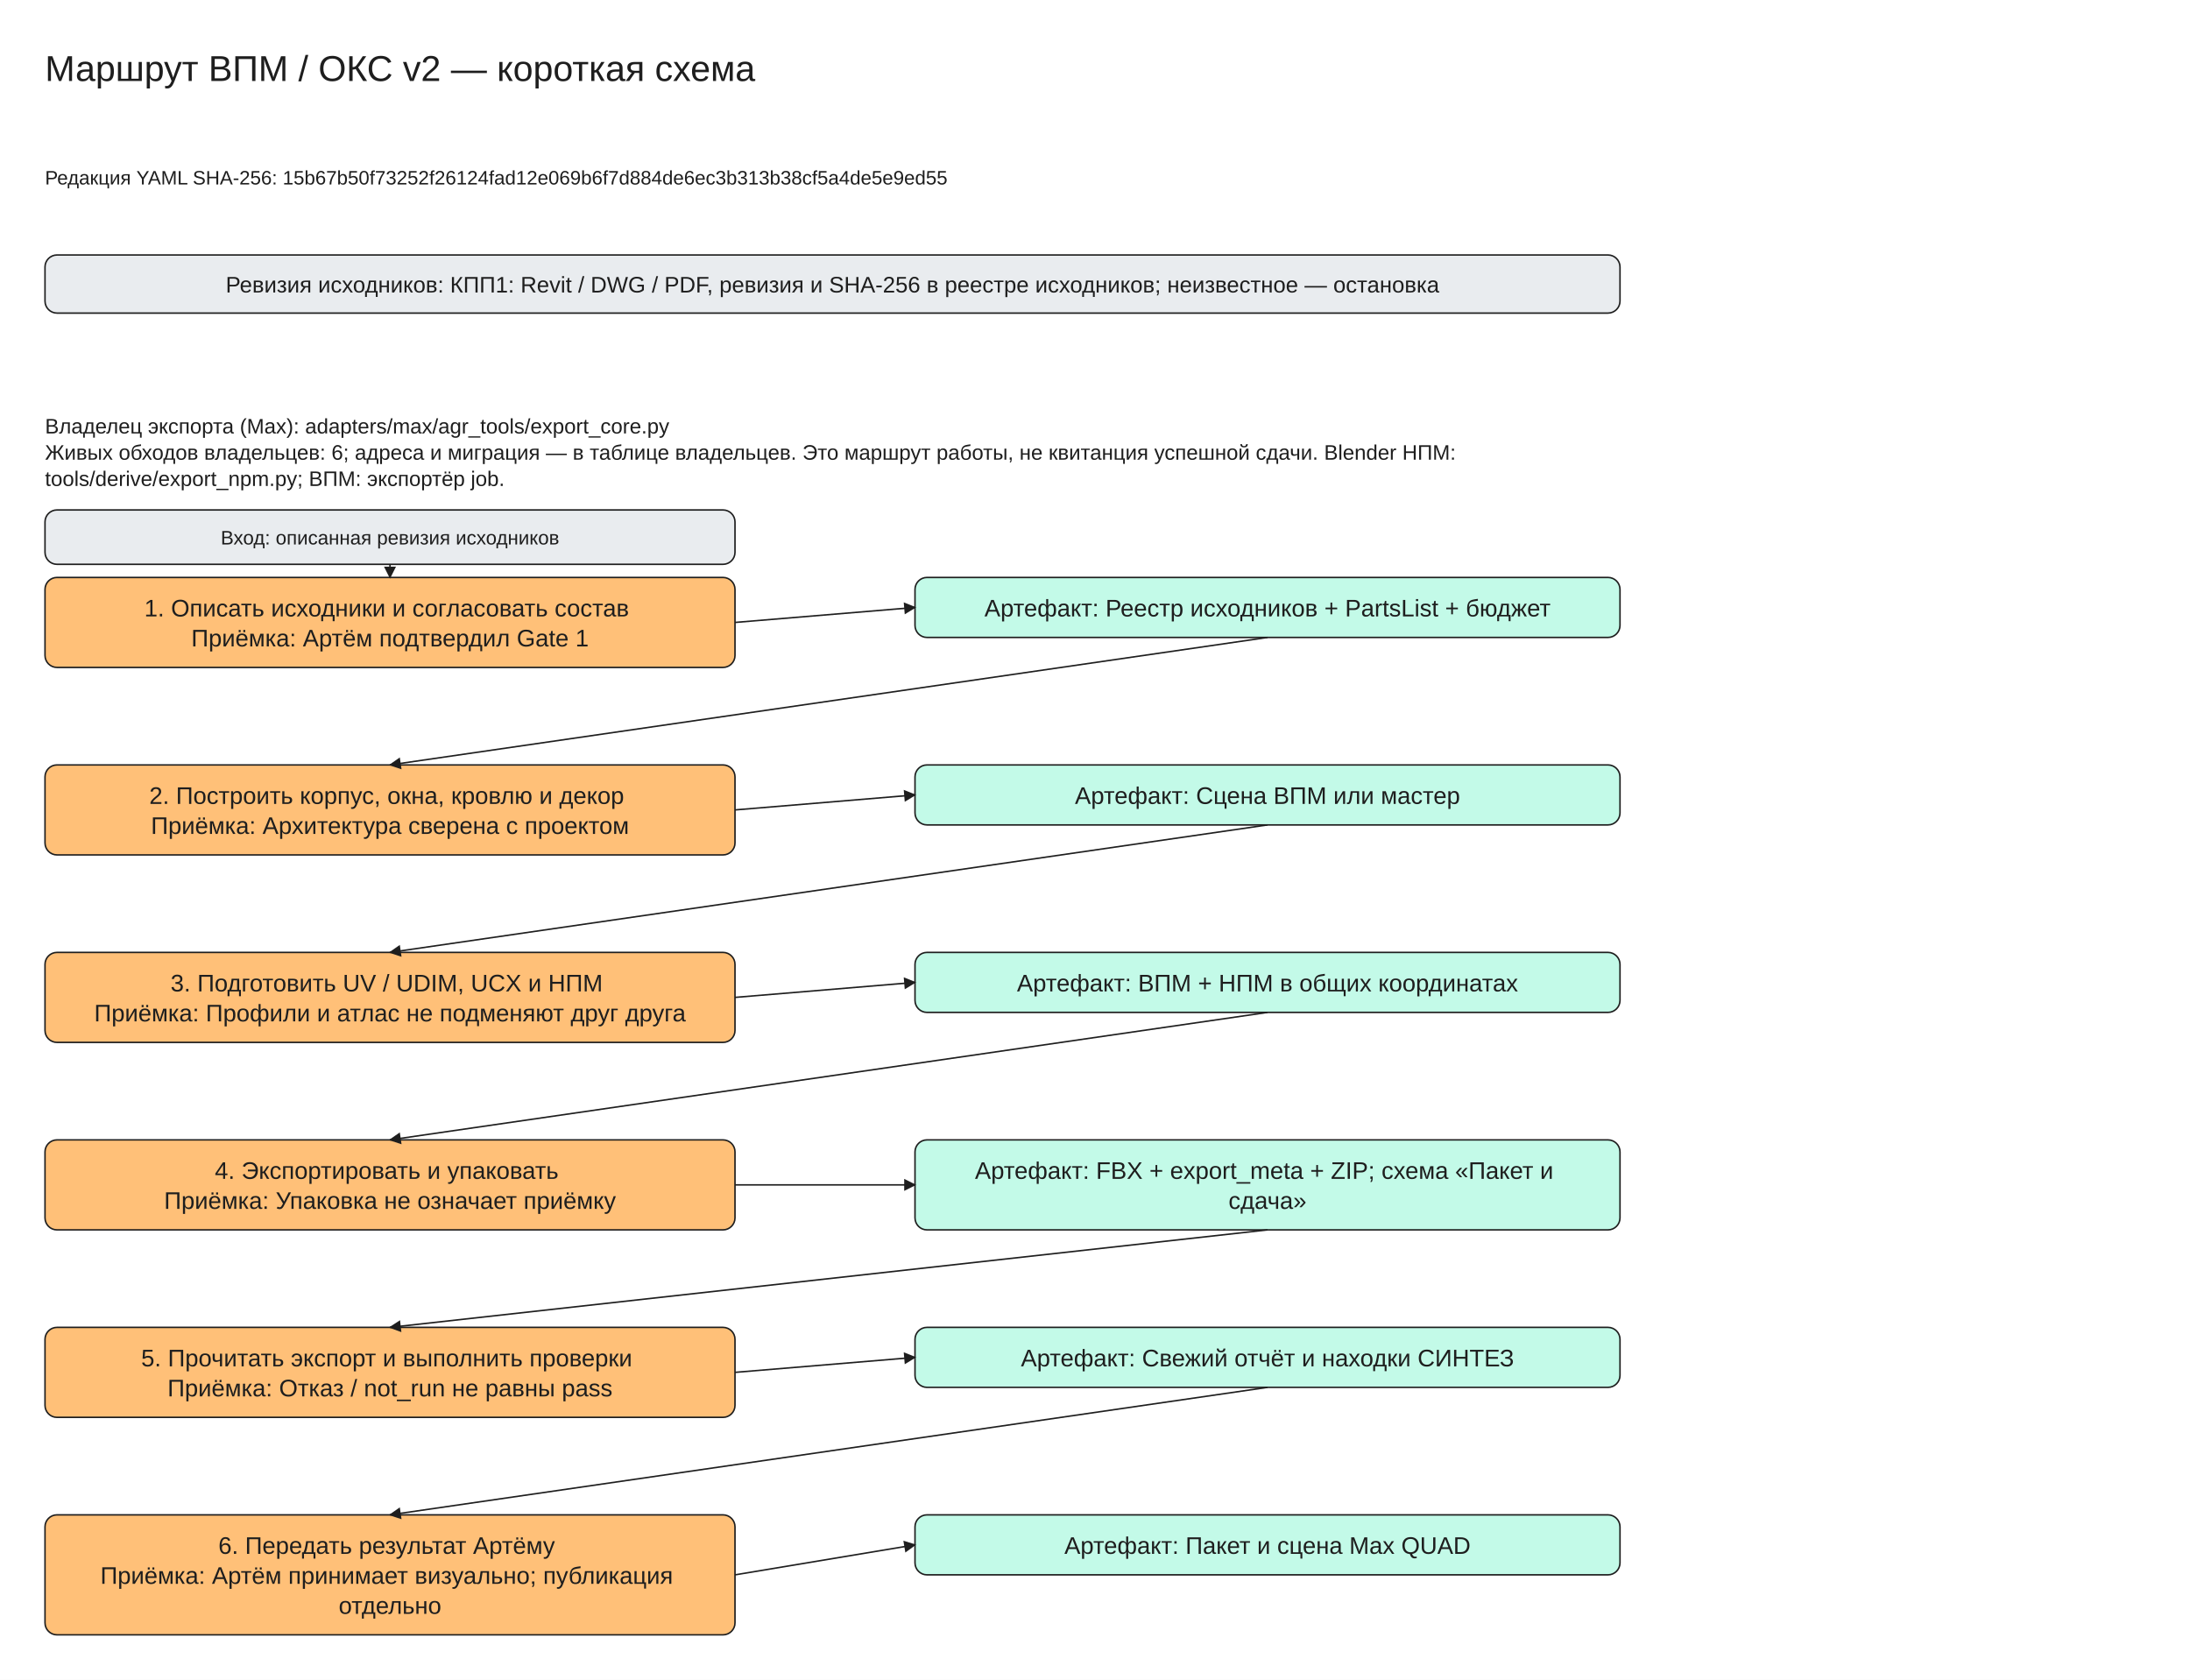
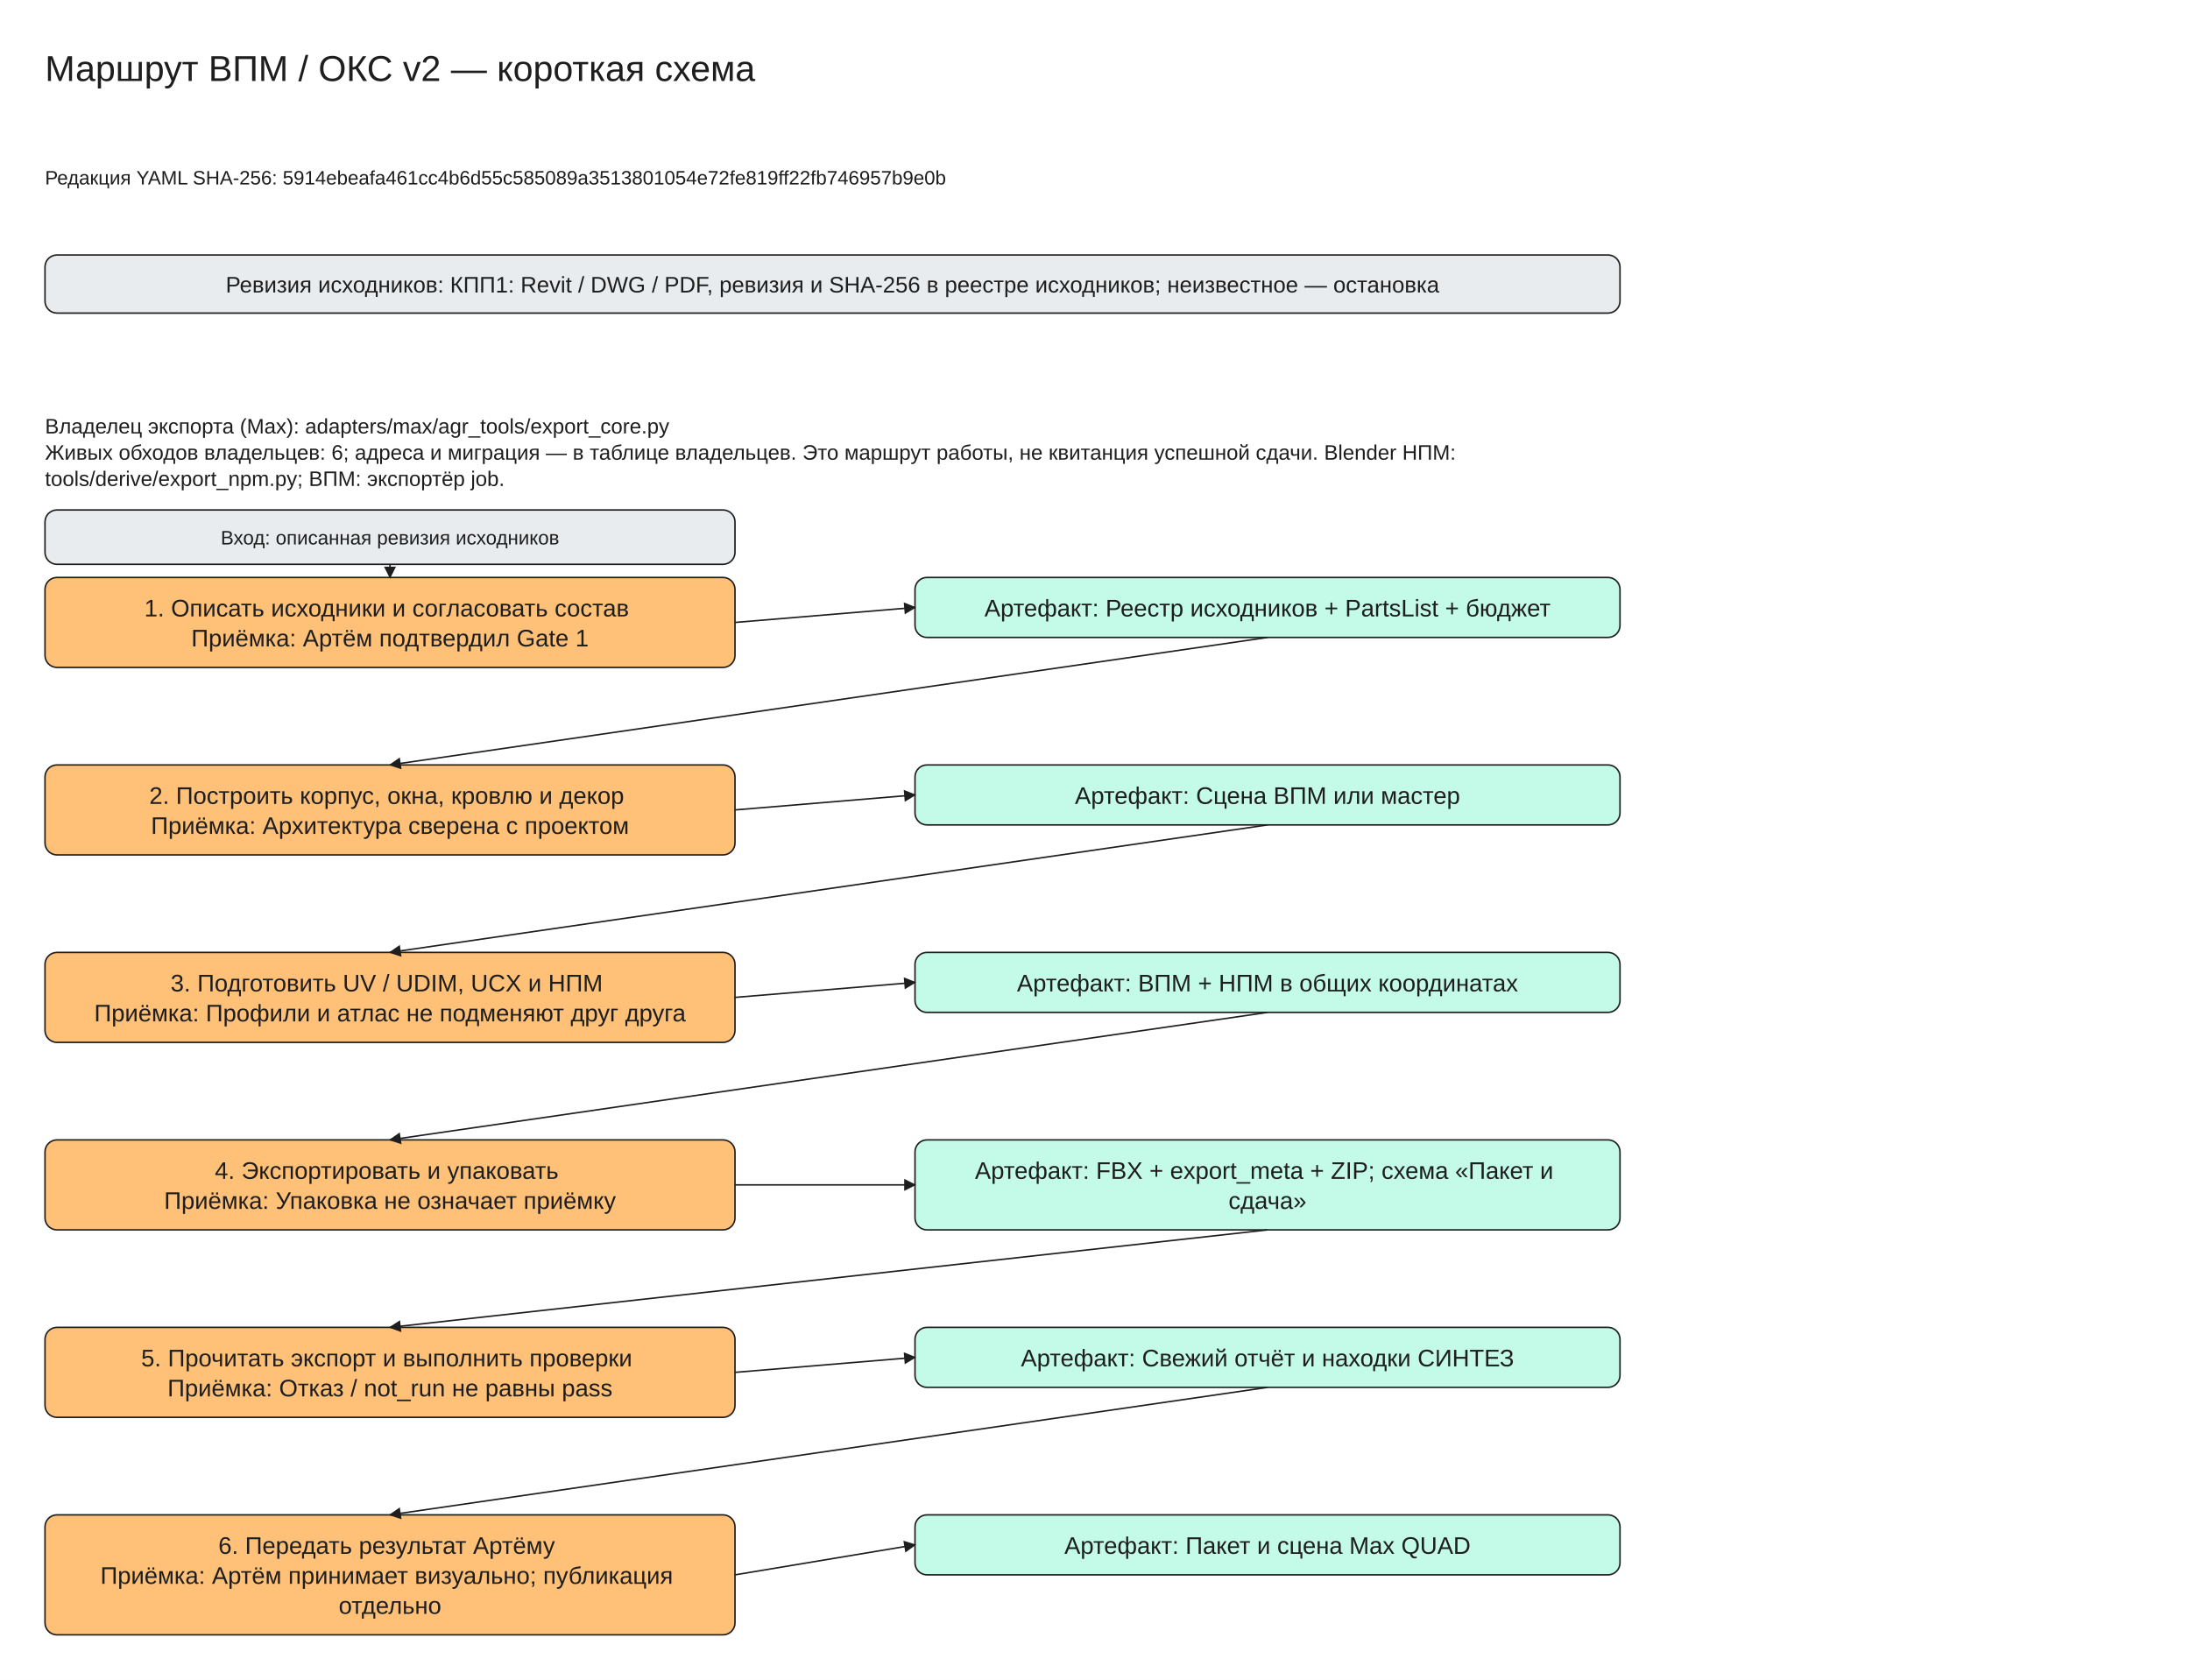
<svg xmlns="http://www.w3.org/2000/svg" viewBox="0 -30 1460 1120" width="1460" height="1120" font-family="Segoe UI, Arial, sans-serif">
  <defs>
    <marker id="arrow" viewBox="0 0 10 10" refX="9" refY="5" markerWidth="8" markerHeight="8" orient="auto-start-reverse">
      <path d="M0,0 L10,5 L0,10 z" fill="#1e1e1e" />
    </marker>
  </defs>
  <rect x="0" y="-30" width="1460" height="1120" fill="#ffffff" />
  <rect x="30" y="140" width="1050" height="38.75" rx="8" fill="#e9ecef" stroke="#1e1e1e" />
  <rect x="30" y="355" width="460" height="60.0" rx="8" fill="#ffc078" stroke="#1e1e1e" />
  <rect x="610" y="355" width="470" height="40.0" rx="8" fill="#c3fae8" stroke="#1e1e1e" />
  <rect x="30" y="310" width="460" height="36.25" rx="8" fill="#e9ecef" stroke="#1e1e1e" />
  <line x1="260.0" y1="346.25" x2="260.0" y2="355.0" stroke="#1e1e1e" marker-end="url(#arrow)" />
  <line x1="490" y1="385.0" x2="610" y2="375.0" stroke="#1e1e1e" marker-end="url(#arrow)" />
  <rect x="30" y="480.0" width="460" height="60.0" rx="8" fill="#ffc078" stroke="#1e1e1e" />
  <rect x="610" y="480.0" width="470" height="40.0" rx="8" fill="#c3fae8" stroke="#1e1e1e" />
  <line x1="845.0" y1="395.0" x2="260.0" y2="480.0" stroke="#1e1e1e" marker-end="url(#arrow)" />
  <line x1="490" y1="510.0" x2="610" y2="500.0" stroke="#1e1e1e" marker-end="url(#arrow)" />
  <rect x="30" y="605.0" width="460" height="60.0" rx="8" fill="#ffc078" stroke="#1e1e1e" />
  <rect x="610" y="605.0" width="470" height="40.0" rx="8" fill="#c3fae8" stroke="#1e1e1e" />
  <line x1="845.0" y1="520.0" x2="260.0" y2="605.0" stroke="#1e1e1e" marker-end="url(#arrow)" />
  <line x1="490" y1="635.0" x2="610" y2="625.0" stroke="#1e1e1e" marker-end="url(#arrow)" />
  <rect x="30" y="730.0" width="460" height="60.0" rx="8" fill="#ffc078" stroke="#1e1e1e" />
  <rect x="610" y="730.0" width="470" height="60.0" rx="8" fill="#c3fae8" stroke="#1e1e1e" />
  <line x1="845.0" y1="645.0" x2="260.0" y2="730.0" stroke="#1e1e1e" marker-end="url(#arrow)" />
  <line x1="490" y1="760.0" x2="610" y2="760.0" stroke="#1e1e1e" marker-end="url(#arrow)" />
  <rect x="30" y="855.0" width="460" height="60.0" rx="8" fill="#ffc078" stroke="#1e1e1e" />
  <rect x="610" y="855.0" width="470" height="40.0" rx="8" fill="#c3fae8" stroke="#1e1e1e" />
  <line x1="845.0" y1="790.0" x2="260.0" y2="855.0" stroke="#1e1e1e" marker-end="url(#arrow)" />
  <line x1="490" y1="885.0" x2="610" y2="875.0" stroke="#1e1e1e" marker-end="url(#arrow)" />
  <rect x="30" y="980.0" width="460" height="80.0" rx="8" fill="#ffc078" stroke="#1e1e1e" />
  <rect x="610" y="980.0" width="470" height="40.0" rx="8" fill="#c3fae8" stroke="#1e1e1e" />
  <line x1="845.0" y1="895.0" x2="260.0" y2="980.0" stroke="#1e1e1e" marker-end="url(#arrow)" />
  <line x1="490" y1="1020.0" x2="610" y2="1000.0" stroke="#1e1e1e" marker-end="url(#arrow)" />
  <text x="30" y="0" font-size="24" text-anchor="start" fill="#1e1e1e">
    <tspan x="30" dy="24">Маршрут ВПМ / ОКС v2 — короткая схема</tspan>
  </text>
  <text x="30" y="80" font-size="13" text-anchor="start" fill="#1e1e1e">
-     <tspan x="30" dy="13">Редакция YAML SHA-256: 15b67b50f73252f26124fad12e069b6f7d884de6ec3b313b38cf5a4de5e9ed55</tspan>
+     <tspan x="30" dy="13">Редакция YAML SHA-256: 5914ebeafa461cc4b6d55c585089a3513801054e72fe819ff22fb746957b9e0b</tspan>
  </text>
  <text x="555.0" y="150.0" font-size="15" text-anchor="middle" fill="#1e1e1e">
    <tspan x="555.0" dy="15">Ревизия исходников: КПП1: Revit / DWG / PDF, ревизия и SHA-256 в реестре исходников; неизвестное — остановка</tspan>
  </text>
  <text x="30" y="245" font-size="14" text-anchor="start" fill="#1e1e1e">
    <tspan x="30" dy="14">Владелец экспорта (Max): adapters/max/agr_tools/export_core.py</tspan>
    <tspan x="30" dy="17.5">Живых обходов владельцев: 6; адреса и миграция — в таблице владельцев. Это маршрут работы, не квитанция успешной сдачи. Blender НПМ:</tspan>
    <tspan x="30" dy="17.5">tools/derive/export_npm.py; ВПМ: экспортёр job.</tspan>
  </text>
  <text x="260.0" y="365.0" font-size="16" text-anchor="middle" fill="#1e1e1e">
    <tspan x="260.0" dy="16">1. Описать исходники и согласовать состав</tspan>
    <tspan x="260.0" dy="20.0">Приёмка: Артём подтвердил Gate 1</tspan>
  </text>
  <text x="845.0" y="365.0" font-size="16" text-anchor="middle" fill="#1e1e1e">
    <tspan x="845.0" dy="16">Артефакт: Реестр исходников + PartsList + бюджет</tspan>
  </text>
  <text x="260.0" y="320.0" font-size="13" text-anchor="middle" fill="#1e1e1e">
    <tspan x="260.0" dy="13">Вход: описанная ревизия исходников</tspan>
  </text>
  <text x="260.0" y="490.0" font-size="16" text-anchor="middle" fill="#1e1e1e">
    <tspan x="260.0" dy="16">2. Построить корпус, окна, кровлю и декор</tspan>
    <tspan x="260.0" dy="20.0">Приёмка: Архитектура сверена с проектом</tspan>
  </text>
  <text x="845.0" y="490.0" font-size="16" text-anchor="middle" fill="#1e1e1e">
    <tspan x="845.0" dy="16">Артефакт: Сцена ВПМ или мастер</tspan>
  </text>
  <text x="260.0" y="615.0" font-size="16" text-anchor="middle" fill="#1e1e1e">
    <tspan x="260.0" dy="16">3. Подготовить UV / UDIM, UCX и НПМ</tspan>
    <tspan x="260.0" dy="20.0">Приёмка: Профили и атлас не подменяют друг друга</tspan>
  </text>
  <text x="845.0" y="615.0" font-size="16" text-anchor="middle" fill="#1e1e1e">
    <tspan x="845.0" dy="16">Артефакт: ВПМ + НПМ в общих координатах</tspan>
  </text>
  <text x="260.0" y="740.0" font-size="16" text-anchor="middle" fill="#1e1e1e">
    <tspan x="260.0" dy="16">4. Экспортировать и упаковать</tspan>
    <tspan x="260.0" dy="20.0">Приёмка: Упаковка не означает приёмку</tspan>
  </text>
  <text x="845.0" y="740.0" font-size="16" text-anchor="middle" fill="#1e1e1e">
    <tspan x="845.0" dy="16">Артефакт: FBX + export_meta + ZIP; схема «Пакет и</tspan>
    <tspan x="845.0" dy="20.0">сдача»</tspan>
  </text>
  <text x="260.0" y="865.0" font-size="16" text-anchor="middle" fill="#1e1e1e">
    <tspan x="260.0" dy="16">5. Прочитать экспорт и выполнить проверки</tspan>
    <tspan x="260.0" dy="20.0">Приёмка: Отказ / not_run не равны pass</tspan>
  </text>
  <text x="845.0" y="865.0" font-size="16" text-anchor="middle" fill="#1e1e1e">
    <tspan x="845.0" dy="16">Артефакт: Свежий отчёт и находки СИНТЕЗ</tspan>
  </text>
  <text x="260.0" y="990.0" font-size="16" text-anchor="middle" fill="#1e1e1e">
    <tspan x="260.0" dy="16">6. Передать результат Артёму</tspan>
    <tspan x="260.0" dy="20.0">Приёмка: Артём принимает визуально; публикация</tspan>
    <tspan x="260.0" dy="20.0">отдельно</tspan>
  </text>
  <text x="845.0" y="990.0" font-size="16" text-anchor="middle" fill="#1e1e1e">
    <tspan x="845.0" dy="16">Артефакт: Пакет и сцена Max QUAD</tspan>
  </text>
</svg>
